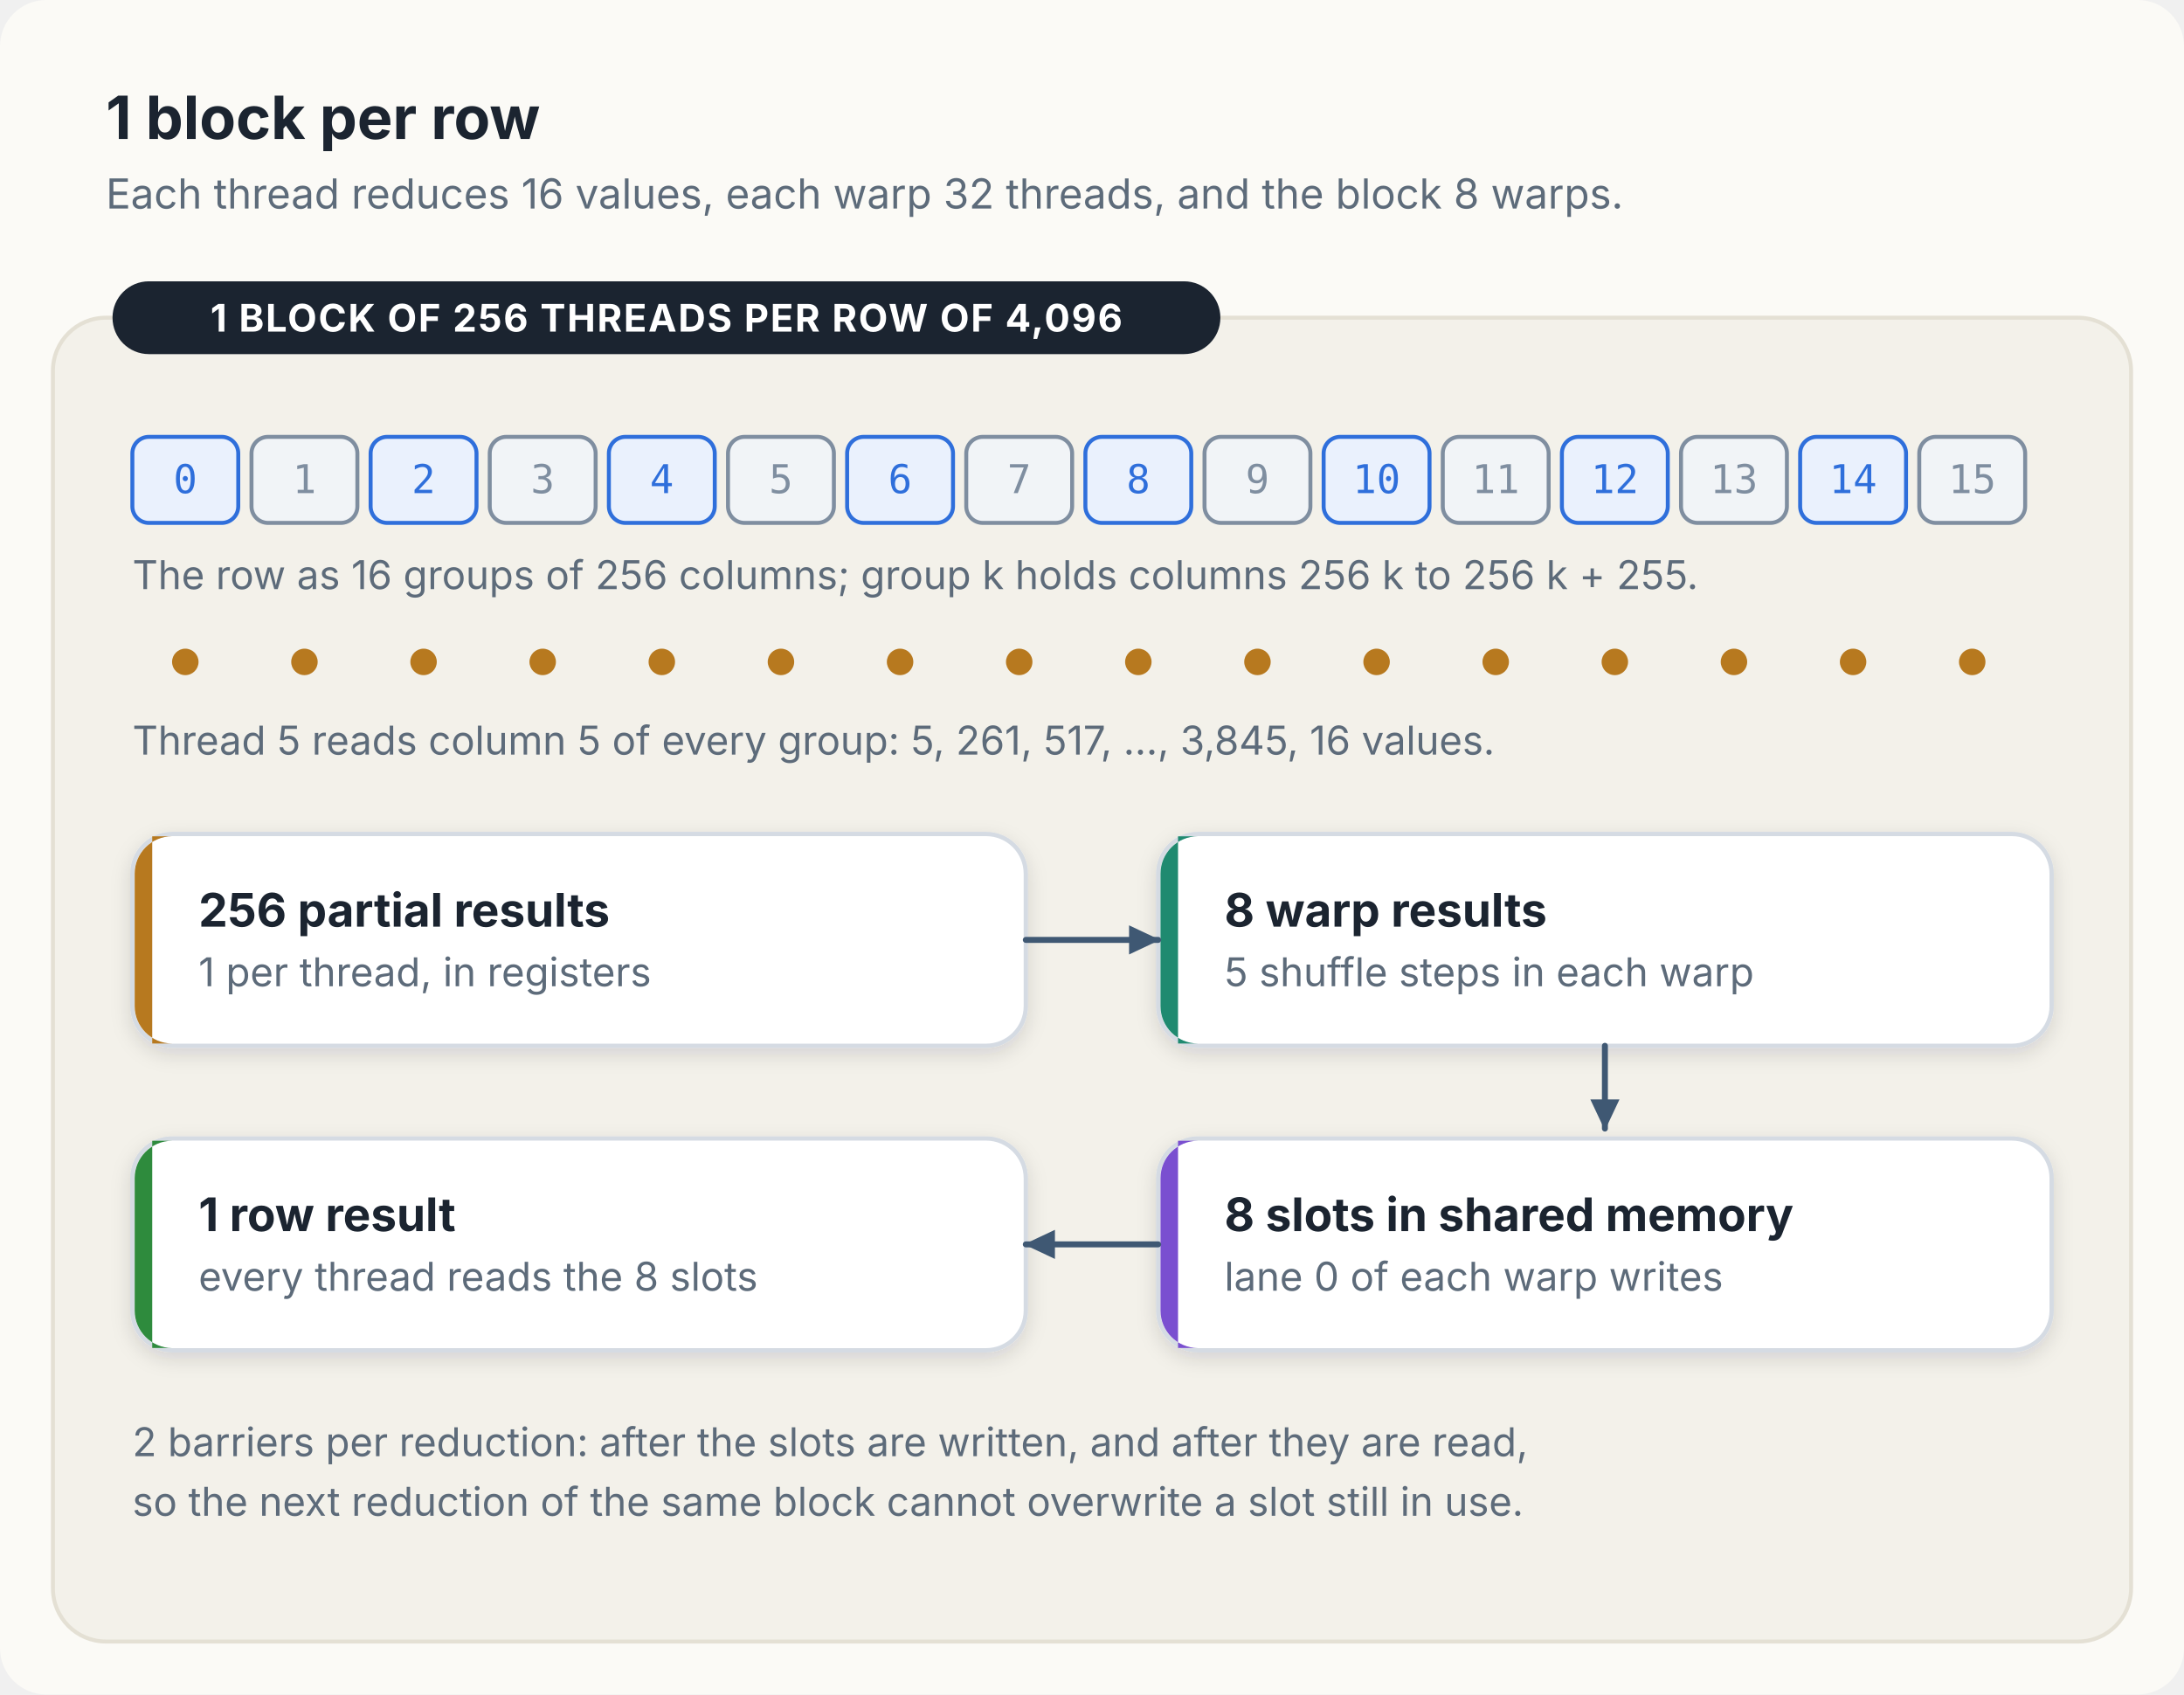
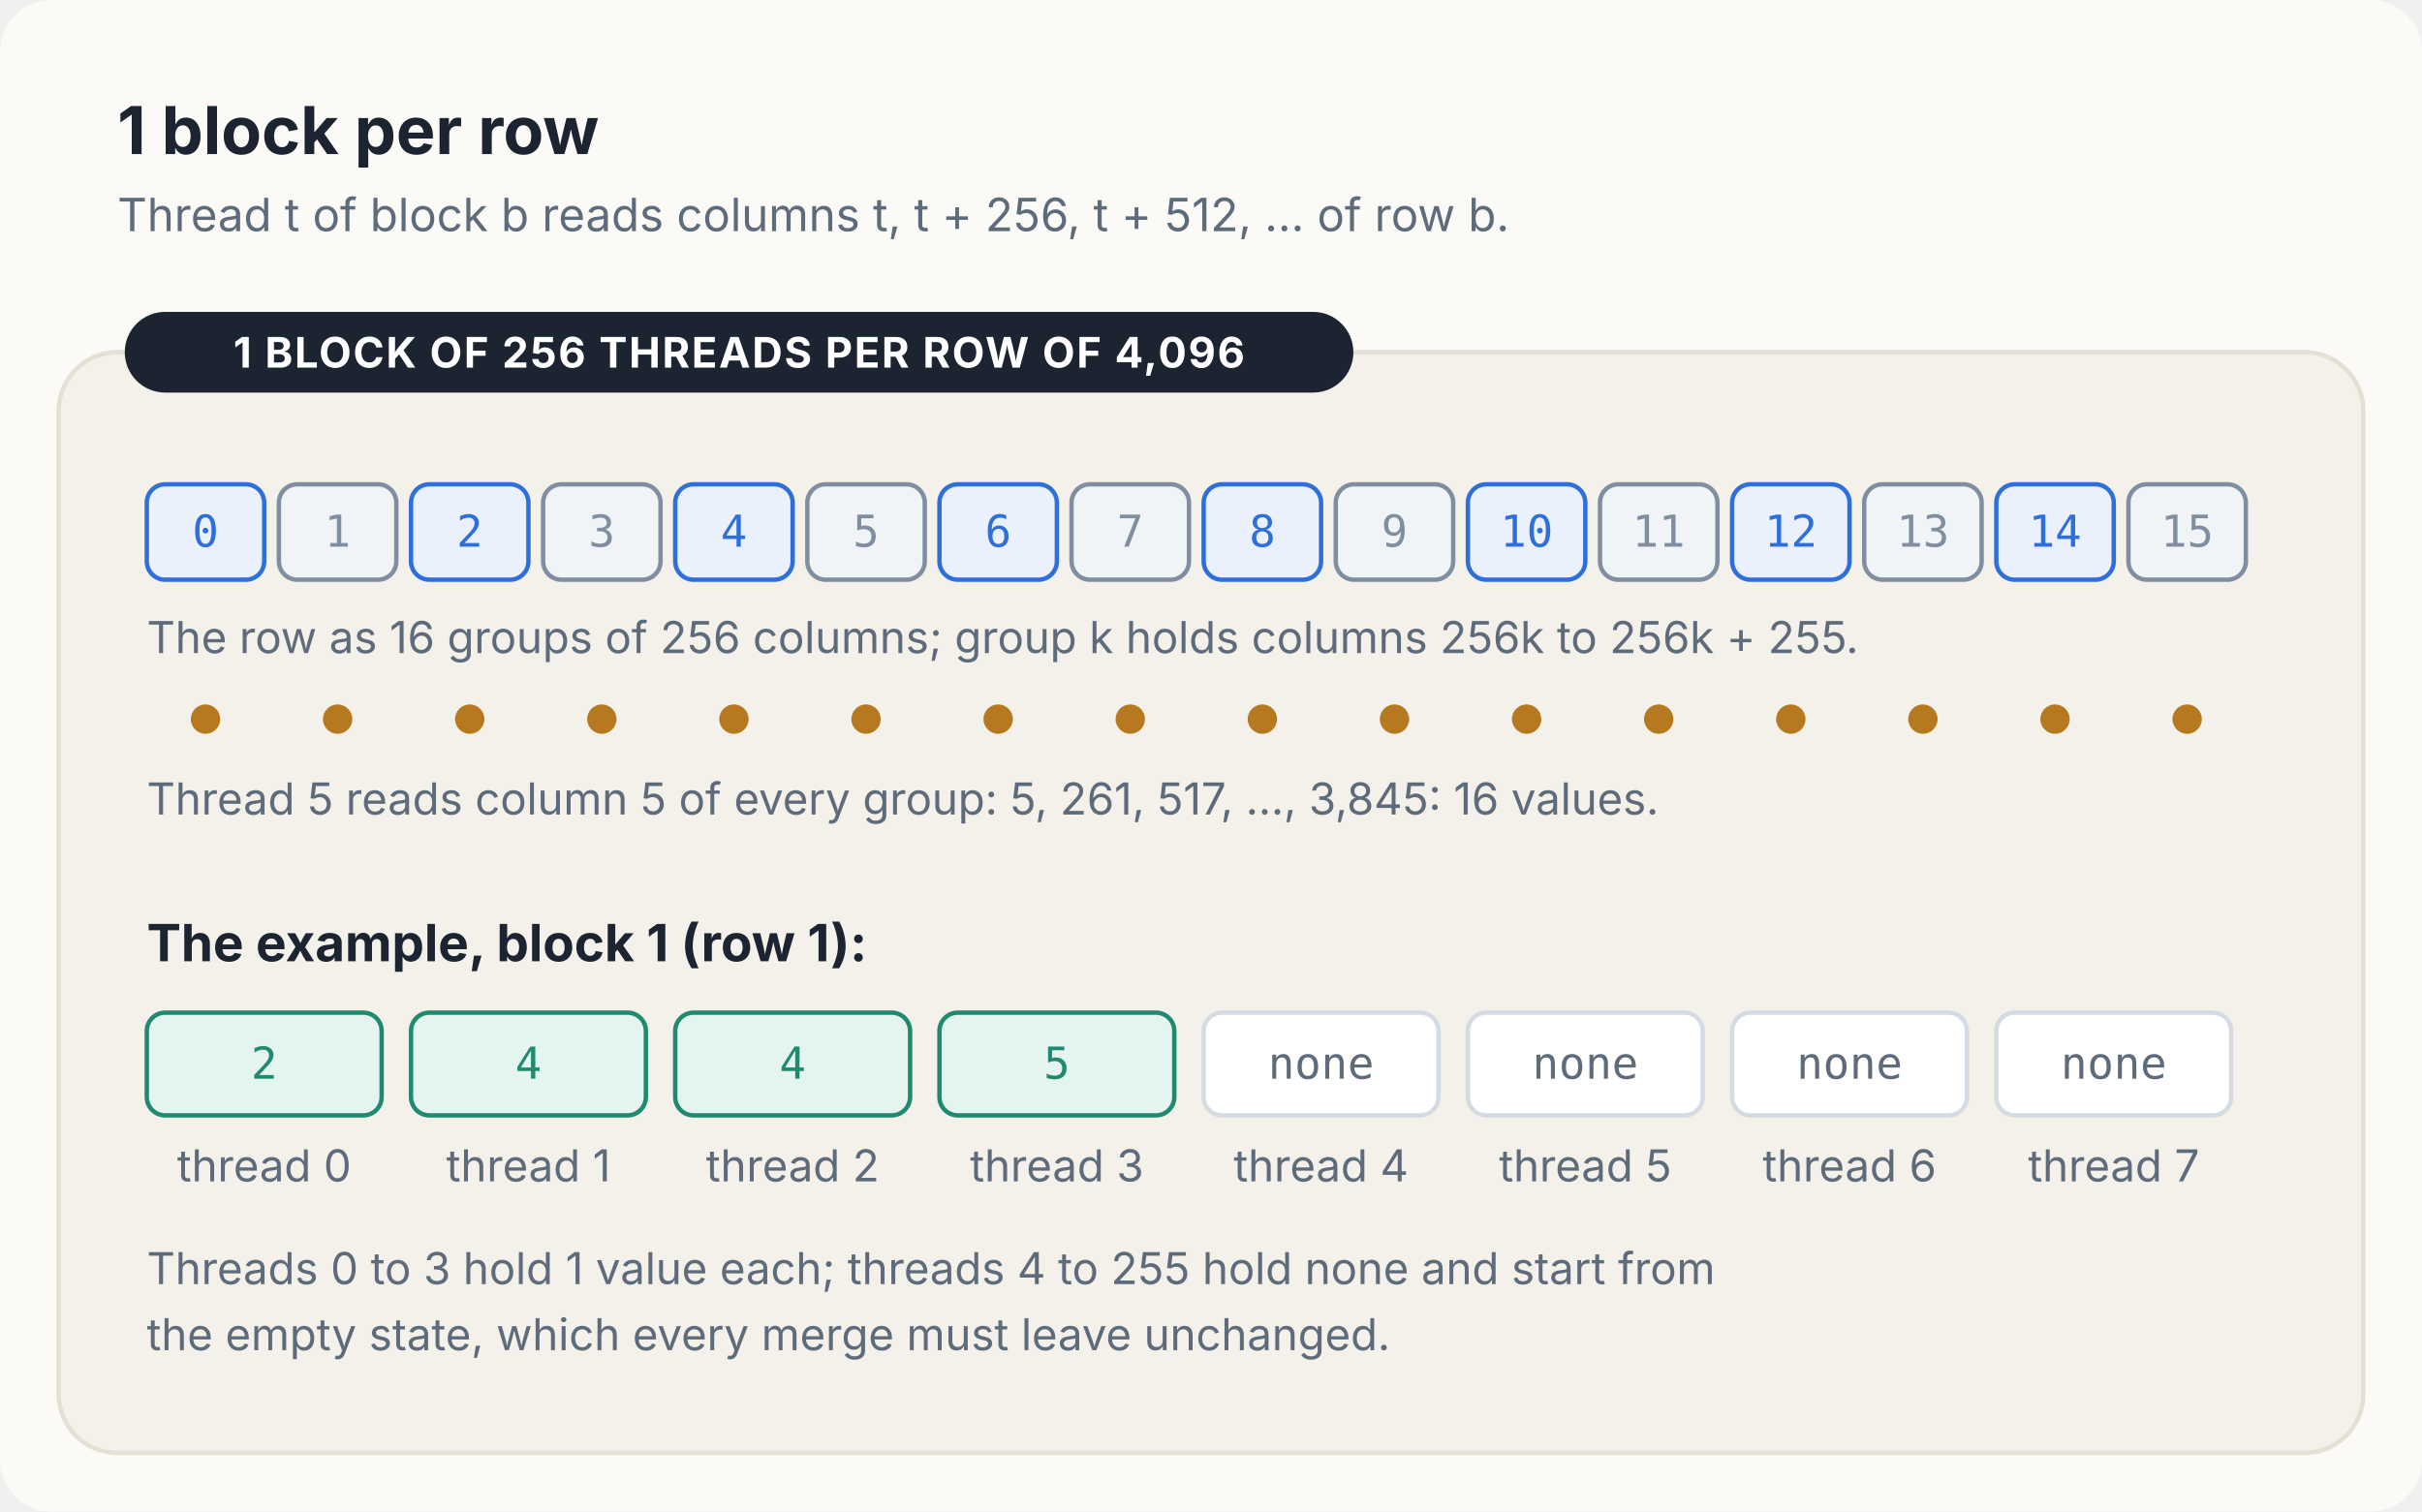
- <svg xmlns="http://www.w3.org/2000/svg" viewBox="0 0 660 512" width="660" height="512" role="img" aria-label="A row of 4,096 columns drawn as 16 groups of 256. Thread 5 reads column 5 of every group, 16 values in all. The 256 partial results become 8 warp results by shuffles, the 8 are written to shared memory by lane 0 of each warp, and every thread then reads the 8 slots to obtain the row result.">
+ <svg xmlns="http://www.w3.org/2000/svg" viewBox="0 0 660 412" width="660" height="412" role="img" aria-label="A row of 4,096 columns drawn as 16 groups of 256. Thread 5 reads column 5 of every group, 16 values in all. Below, block 1 of the example: threads 0 to 3 hold 2, 4, 4 and 5, and threads 4 to 255 hold no value.">
  <style>
    text { font-family: Inter, "Segoe UI", "Helvetica Neue", Helvetica, Arial, sans-serif; fill: #1B2430; }
    .title { font-size: 18px; font-weight: 650; }
    .lede { font-size: 12.5px; fill: #5D6B7A; }
    .name { font-size: 14px; font-weight: 650; }
    .sub { font-size: 12px; fill: #5D6B7A; }
    .note { font-size: 12px; fill: #5D6B7A; }
    .tab { font-size: 11.5px; font-weight: 650; letter-spacing: 0.04em; fill: #5D6B7A; }
    .mono { font-family: "JetBrains Mono", "SF Mono", Menlo, Consolas, monospace; font-size: 12px; }
    .dim { fill: #8794A3; }
    .strong { font-weight: 700; }
    .trap { fill: #CF4526; font-weight: 700; }
    .pill { font-size: 11px; font-weight: 600; }
    .wire { fill: none; stroke: #3F5873; stroke-width: 1.8; stroke-linecap: round; stroke-linejoin: round; }
    .wire.danger { stroke: #CF4526; stroke-dasharray: 6 5; }
    .wire.idle { stroke: #7F8EA0; stroke-dasharray: 2 5; }
  </style>
  <defs>
    <filter id="lift" x="-10%" y="-10%" width="120%" height="135%">
      <feDropShadow dx="0" dy="2" stdDeviation="3" flood-color="#1B2430" flood-opacity="0.13" />
    </filter>
    <linearGradient id="thor-body" x1="0" y1="0" x2="0" y2="1">
      <stop offset="0" stop-color="#C6CCD5" />
      <stop offset="1" stop-color="#979EA9" />
    </linearGradient>
    <linearGradient id="switch-body" x1="0" y1="0" x2="0" y2="1">
      <stop offset="0" stop-color="#3B4656" />
      <stop offset="1" stop-color="#232B37" />
    </linearGradient>
    <marker id="head" viewBox="0 0 10 10" refX="8.5" refY="5" markerUnits="userSpaceOnUse" markerWidth="11" markerHeight="11" orient="auto">
      <path d="M0.5,1 L9,5 L0.5,9 Z" fill="#3F5873" />
    </marker>
    <marker id="head-danger" viewBox="0 0 10 10" refX="8.5" refY="5" markerUnits="userSpaceOnUse" markerWidth="11" markerHeight="11" orient="auto">
      <path d="M0.5,1 L9,5 L0.5,9 Z" fill="#CF4526" />
    </marker>
    <marker id="head-idle" viewBox="0 0 10 10" refX="8.5" refY="5" markerUnits="userSpaceOnUse" markerWidth="11" markerHeight="11" orient="auto">
      <path d="M0.5,1 L9,5 L0.5,9 Z" fill="#7F8EA0" />
    </marker>
  </defs>
-   <rect width="660" height="512" rx="14" fill="#FBFAF6" />
+   <rect width="660" height="412" rx="14" fill="#FBFAF6" />
  <text x="32.0" y="42.0" class="title" text-anchor="start" xml:space="preserve">1 block per row</text>
-   <text x="32.0" y="63.0" class="lede" text-anchor="start" xml:space="preserve">Each thread reduces 16 values, each warp 32 threads, and the block 8 warps.</text>
-   <rect x="16" y="96" width="628" height="400" rx="16" fill="#F3F1EA" stroke="#E4E0D4" stroke-width="1.2" />
+   <text x="32.0" y="63.0" class="lede" text-anchor="start" xml:space="preserve">Thread t of block b reads columns t, t + 256, t + 512, ... of row b.</text>
+   <rect x="16" y="96" width="628" height="300" rx="16" fill="#F3F1EA" stroke="#E4E0D4" stroke-width="1.2" />
  <rect x="34" y="85" width="334.8" height="22" rx="11" fill="#1B2430" />
  <text x="201.4" y="100.2" class="tab" text-anchor="middle" style="fill:#FFFFFF" xml:space="preserve">1 BLOCK OF 256 THREADS PER ROW OF 4,096</text>
  <rect x="40.0" y="132.0" width="32.0" height="26.0" rx="5" fill="#EAF1FD" stroke="#2F6FDB" stroke-width="1.2" />
  <text x="56.0" y="149.0" class="mono" text-anchor="middle" style="fill:#2F6FDB" xml:space="preserve">0</text>
  <rect x="76.0" y="132.0" width="32.0" height="26.0" rx="5" fill="#F1F4F7" stroke="#7F8EA0" stroke-width="1.2" />
  <text x="92.0" y="149.0" class="mono" text-anchor="middle" style="fill:#7F8EA0" xml:space="preserve">1</text>
  <rect x="112.0" y="132.0" width="32.0" height="26.0" rx="5" fill="#EAF1FD" stroke="#2F6FDB" stroke-width="1.2" />
  <text x="128.0" y="149.0" class="mono" text-anchor="middle" style="fill:#2F6FDB" xml:space="preserve">2</text>
  <rect x="148.0" y="132.0" width="32.0" height="26.0" rx="5" fill="#F1F4F7" stroke="#7F8EA0" stroke-width="1.2" />
  <text x="164.0" y="149.0" class="mono" text-anchor="middle" style="fill:#7F8EA0" xml:space="preserve">3</text>
  <rect x="184.0" y="132.0" width="32.0" height="26.0" rx="5" fill="#EAF1FD" stroke="#2F6FDB" stroke-width="1.2" />
  <text x="200.0" y="149.0" class="mono" text-anchor="middle" style="fill:#2F6FDB" xml:space="preserve">4</text>
  <rect x="220.0" y="132.0" width="32.0" height="26.0" rx="5" fill="#F1F4F7" stroke="#7F8EA0" stroke-width="1.2" />
  <text x="236.0" y="149.0" class="mono" text-anchor="middle" style="fill:#7F8EA0" xml:space="preserve">5</text>
  <rect x="256.0" y="132.0" width="32.0" height="26.0" rx="5" fill="#EAF1FD" stroke="#2F6FDB" stroke-width="1.2" />
  <text x="272.0" y="149.0" class="mono" text-anchor="middle" style="fill:#2F6FDB" xml:space="preserve">6</text>
  <rect x="292.0" y="132.0" width="32.0" height="26.0" rx="5" fill="#F1F4F7" stroke="#7F8EA0" stroke-width="1.2" />
  <text x="308.0" y="149.0" class="mono" text-anchor="middle" style="fill:#7F8EA0" xml:space="preserve">7</text>
  <rect x="328.0" y="132.0" width="32.0" height="26.0" rx="5" fill="#EAF1FD" stroke="#2F6FDB" stroke-width="1.2" />
  <text x="344.0" y="149.0" class="mono" text-anchor="middle" style="fill:#2F6FDB" xml:space="preserve">8</text>
  <rect x="364.0" y="132.0" width="32.0" height="26.0" rx="5" fill="#F1F4F7" stroke="#7F8EA0" stroke-width="1.2" />
  <text x="380.0" y="149.0" class="mono" text-anchor="middle" style="fill:#7F8EA0" xml:space="preserve">9</text>
  <rect x="400.0" y="132.0" width="32.0" height="26.0" rx="5" fill="#EAF1FD" stroke="#2F6FDB" stroke-width="1.2" />
  <text x="416.0" y="149.0" class="mono" text-anchor="middle" style="fill:#2F6FDB" xml:space="preserve">10</text>
  <rect x="436.0" y="132.0" width="32.0" height="26.0" rx="5" fill="#F1F4F7" stroke="#7F8EA0" stroke-width="1.2" />
  <text x="452.0" y="149.0" class="mono" text-anchor="middle" style="fill:#7F8EA0" xml:space="preserve">11</text>
  <rect x="472.0" y="132.0" width="32.0" height="26.0" rx="5" fill="#EAF1FD" stroke="#2F6FDB" stroke-width="1.2" />
  <text x="488.0" y="149.0" class="mono" text-anchor="middle" style="fill:#2F6FDB" xml:space="preserve">12</text>
  <rect x="508.0" y="132.0" width="32.0" height="26.0" rx="5" fill="#F1F4F7" stroke="#7F8EA0" stroke-width="1.2" />
  <text x="524.0" y="149.0" class="mono" text-anchor="middle" style="fill:#7F8EA0" xml:space="preserve">13</text>
  <rect x="544.0" y="132.0" width="32.0" height="26.0" rx="5" fill="#EAF1FD" stroke="#2F6FDB" stroke-width="1.2" />
  <text x="560.0" y="149.0" class="mono" text-anchor="middle" style="fill:#2F6FDB" xml:space="preserve">14</text>
  <rect x="580.0" y="132.0" width="32.0" height="26.0" rx="5" fill="#F1F4F7" stroke="#7F8EA0" stroke-width="1.2" />
  <text x="596.0" y="149.0" class="mono" text-anchor="middle" style="fill:#7F8EA0" xml:space="preserve">15</text>
-   <text x="40.0" y="178.0" class="note" text-anchor="start" xml:space="preserve">The row as 16 groups of 256 columns; group k holds columns 256 k to 256 k + 255.</text>
-   <circle cx="56.0" cy="200" r="4" fill="#B7791F" />
-   <circle cx="92.0" cy="200" r="4" fill="#B7791F" />
-   <circle cx="128.0" cy="200" r="4" fill="#B7791F" />
-   <circle cx="164.0" cy="200" r="4" fill="#B7791F" />
-   <circle cx="200.0" cy="200" r="4" fill="#B7791F" />
-   <circle cx="236.0" cy="200" r="4" fill="#B7791F" />
-   <circle cx="272.0" cy="200" r="4" fill="#B7791F" />
-   <circle cx="308.0" cy="200" r="4" fill="#B7791F" />
-   <circle cx="344.0" cy="200" r="4" fill="#B7791F" />
-   <circle cx="380.0" cy="200" r="4" fill="#B7791F" />
-   <circle cx="416.0" cy="200" r="4" fill="#B7791F" />
-   <circle cx="452.0" cy="200" r="4" fill="#B7791F" />
-   <circle cx="488.0" cy="200" r="4" fill="#B7791F" />
-   <circle cx="524.0" cy="200" r="4" fill="#B7791F" />
-   <circle cx="560.0" cy="200" r="4" fill="#B7791F" />
-   <circle cx="596.0" cy="200" r="4" fill="#B7791F" />
-   <text x="40.0" y="228.0" class="note" text-anchor="start" xml:space="preserve">Thread 5 reads column 5 of every group: 5, 261, 517, ..., 3,845, 16 values.</text>
-   <rect x="40" y="252" width="270" height="64" rx="12" fill="#FFFFFF" stroke="#D5DBE3" stroke-width="1.3" filter="url(#lift)" />
-   <path d="M52,252.7 H46 V315.3 H52 A11.3,11.3 0 0 1 40.7,304 V264 A11.3,11.3 0 0 1 52,252.7 Z" fill="#B7791F" />
-   <text x="60.0" y="280.0" class="name" text-anchor="start" xml:space="preserve">256 partial results</text>
-   <text x="60.0" y="298.0" class="sub" text-anchor="start" xml:space="preserve">1 per thread, in registers</text>
-   <rect x="350" y="252" width="270" height="64" rx="12" fill="#FFFFFF" stroke="#D5DBE3" stroke-width="1.3" filter="url(#lift)" />
-   <path d="M362,252.7 H356 V315.3 H362 A11.3,11.3 0 0 1 350.7,304 V264 A11.3,11.3 0 0 1 362,252.7 Z" fill="#1F8A70" />
-   <text x="370.0" y="280.0" class="name" text-anchor="start" xml:space="preserve">8 warp results</text>
-   <text x="370.0" y="298.0" class="sub" text-anchor="start" xml:space="preserve">5 shuffle steps in each warp</text>
-   <path class="wire" d="M310,284 L350,284" marker-end="url(#head)" />
-   <rect x="350" y="344" width="270" height="64" rx="12" fill="#FFFFFF" stroke="#D5DBE3" stroke-width="1.3" filter="url(#lift)" />
-   <path d="M362,344.7 H356 V407.3 H362 A11.3,11.3 0 0 1 350.7,396 V356 A11.3,11.3 0 0 1 362,344.7 Z" fill="#7A4FD0" />
-   <text x="370.0" y="372.0" class="name" text-anchor="start" xml:space="preserve">8 slots in shared memory</text>
-   <text x="370.0" y="390.0" class="sub" text-anchor="start" xml:space="preserve">lane 0 of each warp writes</text>
-   <path d="M485,316 V341" fill="none" stroke="#3F5873" stroke-width="1.8" stroke-linecap="round" marker-end="url(#head)" />
-   <rect x="40" y="344" width="270" height="64" rx="12" fill="#FFFFFF" stroke="#D5DBE3" stroke-width="1.3" filter="url(#lift)" />
-   <path d="M52,344.7 H46 V407.3 H52 A11.3,11.3 0 0 1 40.7,396 V356 A11.3,11.3 0 0 1 52,344.7 Z" fill="#2E8B3D" />
-   <text x="60.0" y="372.0" class="name" text-anchor="start" xml:space="preserve">1 row result</text>
-   <text x="60.0" y="390.0" class="sub" text-anchor="start" xml:space="preserve">every thread reads the 8 slots</text>
-   <path class="wire" d="M350,376 L310,376" marker-end="url(#head)" />
-   <text x="40.0" y="440.0" class="note" text-anchor="start" xml:space="preserve">2 barriers per reduction: after the slots are written, and after they are read,</text>
-   <text x="40.0" y="458.0" class="note" text-anchor="start" xml:space="preserve">so the next reduction of the same block cannot overwrite a slot still in use.</text>
+   <text x="40.0" y="178.0" class="note" text-anchor="start" xml:space="preserve">The row as 16 groups of 256 columns; group k holds columns 256k to 256k + 255.</text>
+   <circle cx="56.0" cy="196" r="4" fill="#B7791F" />
+   <circle cx="92.0" cy="196" r="4" fill="#B7791F" />
+   <circle cx="128.0" cy="196" r="4" fill="#B7791F" />
+   <circle cx="164.0" cy="196" r="4" fill="#B7791F" />
+   <circle cx="200.0" cy="196" r="4" fill="#B7791F" />
+   <circle cx="236.0" cy="196" r="4" fill="#B7791F" />
+   <circle cx="272.0" cy="196" r="4" fill="#B7791F" />
+   <circle cx="308.0" cy="196" r="4" fill="#B7791F" />
+   <circle cx="344.0" cy="196" r="4" fill="#B7791F" />
+   <circle cx="380.0" cy="196" r="4" fill="#B7791F" />
+   <circle cx="416.0" cy="196" r="4" fill="#B7791F" />
+   <circle cx="452.0" cy="196" r="4" fill="#B7791F" />
+   <circle cx="488.0" cy="196" r="4" fill="#B7791F" />
+   <circle cx="524.0" cy="196" r="4" fill="#B7791F" />
+   <circle cx="560.0" cy="196" r="4" fill="#B7791F" />
+   <circle cx="596.0" cy="196" r="4" fill="#B7791F" />
+   <text x="40.0" y="222.0" class="note" text-anchor="start" xml:space="preserve">Thread 5 reads column 5 of every group: 5, 261, 517, ..., 3,845: 16 values.</text>
+   <text x="40.0" y="262.0" class="name" text-anchor="start" xml:space="preserve">The example, block 1 (row 1):</text>
+   <rect x="40.0" y="276.0" width="64.0" height="28.0" rx="5" fill="#E4F4EF" stroke="#1F8A70" stroke-width="1.2" />
+   <text x="72.0" y="294.0" class="mono" text-anchor="middle" style="fill:#1F8A70" xml:space="preserve">2</text>
+   <text x="72.0" y="322.0" class="note" text-anchor="middle" xml:space="preserve">thread 0</text>
+   <rect x="112.0" y="276.0" width="64.0" height="28.0" rx="5" fill="#E4F4EF" stroke="#1F8A70" stroke-width="1.2" />
+   <text x="144.0" y="294.0" class="mono" text-anchor="middle" style="fill:#1F8A70" xml:space="preserve">4</text>
+   <text x="144.0" y="322.0" class="note" text-anchor="middle" xml:space="preserve">thread 1</text>
+   <rect x="184.0" y="276.0" width="64.0" height="28.0" rx="5" fill="#E4F4EF" stroke="#1F8A70" stroke-width="1.2" />
+   <text x="216.0" y="294.0" class="mono" text-anchor="middle" style="fill:#1F8A70" xml:space="preserve">4</text>
+   <text x="216.0" y="322.0" class="note" text-anchor="middle" xml:space="preserve">thread 2</text>
+   <rect x="256.0" y="276.0" width="64.0" height="28.0" rx="5" fill="#E4F4EF" stroke="#1F8A70" stroke-width="1.2" />
+   <text x="288.0" y="294.0" class="mono" text-anchor="middle" style="fill:#1F8A70" xml:space="preserve">5</text>
+   <text x="288.0" y="322.0" class="note" text-anchor="middle" xml:space="preserve">thread 3</text>
+   <rect x="328.0" y="276.0" width="64.0" height="28.0" rx="5" fill="#FFFFFF" stroke="#D5DBE3" stroke-width="1.2" />
+   <text x="360.0" y="294.0" class="mono" text-anchor="middle" style="fill:#5D6B7A" xml:space="preserve">none</text>
+   <text x="360.0" y="322.0" class="note" text-anchor="middle" xml:space="preserve">thread 4</text>
+   <rect x="400.0" y="276.0" width="64.0" height="28.0" rx="5" fill="#FFFFFF" stroke="#D5DBE3" stroke-width="1.2" />
+   <text x="432.0" y="294.0" class="mono" text-anchor="middle" style="fill:#5D6B7A" xml:space="preserve">none</text>
+   <text x="432.0" y="322.0" class="note" text-anchor="middle" xml:space="preserve">thread 5</text>
+   <rect x="472.0" y="276.0" width="64.0" height="28.0" rx="5" fill="#FFFFFF" stroke="#D5DBE3" stroke-width="1.2" />
+   <text x="504.0" y="294.0" class="mono" text-anchor="middle" style="fill:#5D6B7A" xml:space="preserve">none</text>
+   <text x="504.0" y="322.0" class="note" text-anchor="middle" xml:space="preserve">thread 6</text>
+   <rect x="544.0" y="276.0" width="64.0" height="28.0" rx="5" fill="#FFFFFF" stroke="#D5DBE3" stroke-width="1.2" />
+   <text x="576.0" y="294.0" class="mono" text-anchor="middle" style="fill:#5D6B7A" xml:space="preserve">none</text>
+   <text x="576.0" y="322.0" class="note" text-anchor="middle" xml:space="preserve">thread 7</text>
+   <text x="40.0" y="350.0" class="note" text-anchor="start" xml:space="preserve">Threads 0 to 3 hold 1 value each; threads 4 to 255 hold none and start from</text>
+   <text x="40.0" y="368.0" class="note" text-anchor="start" xml:space="preserve">the empty state, which every merge must leave unchanged.</text>
</svg>
